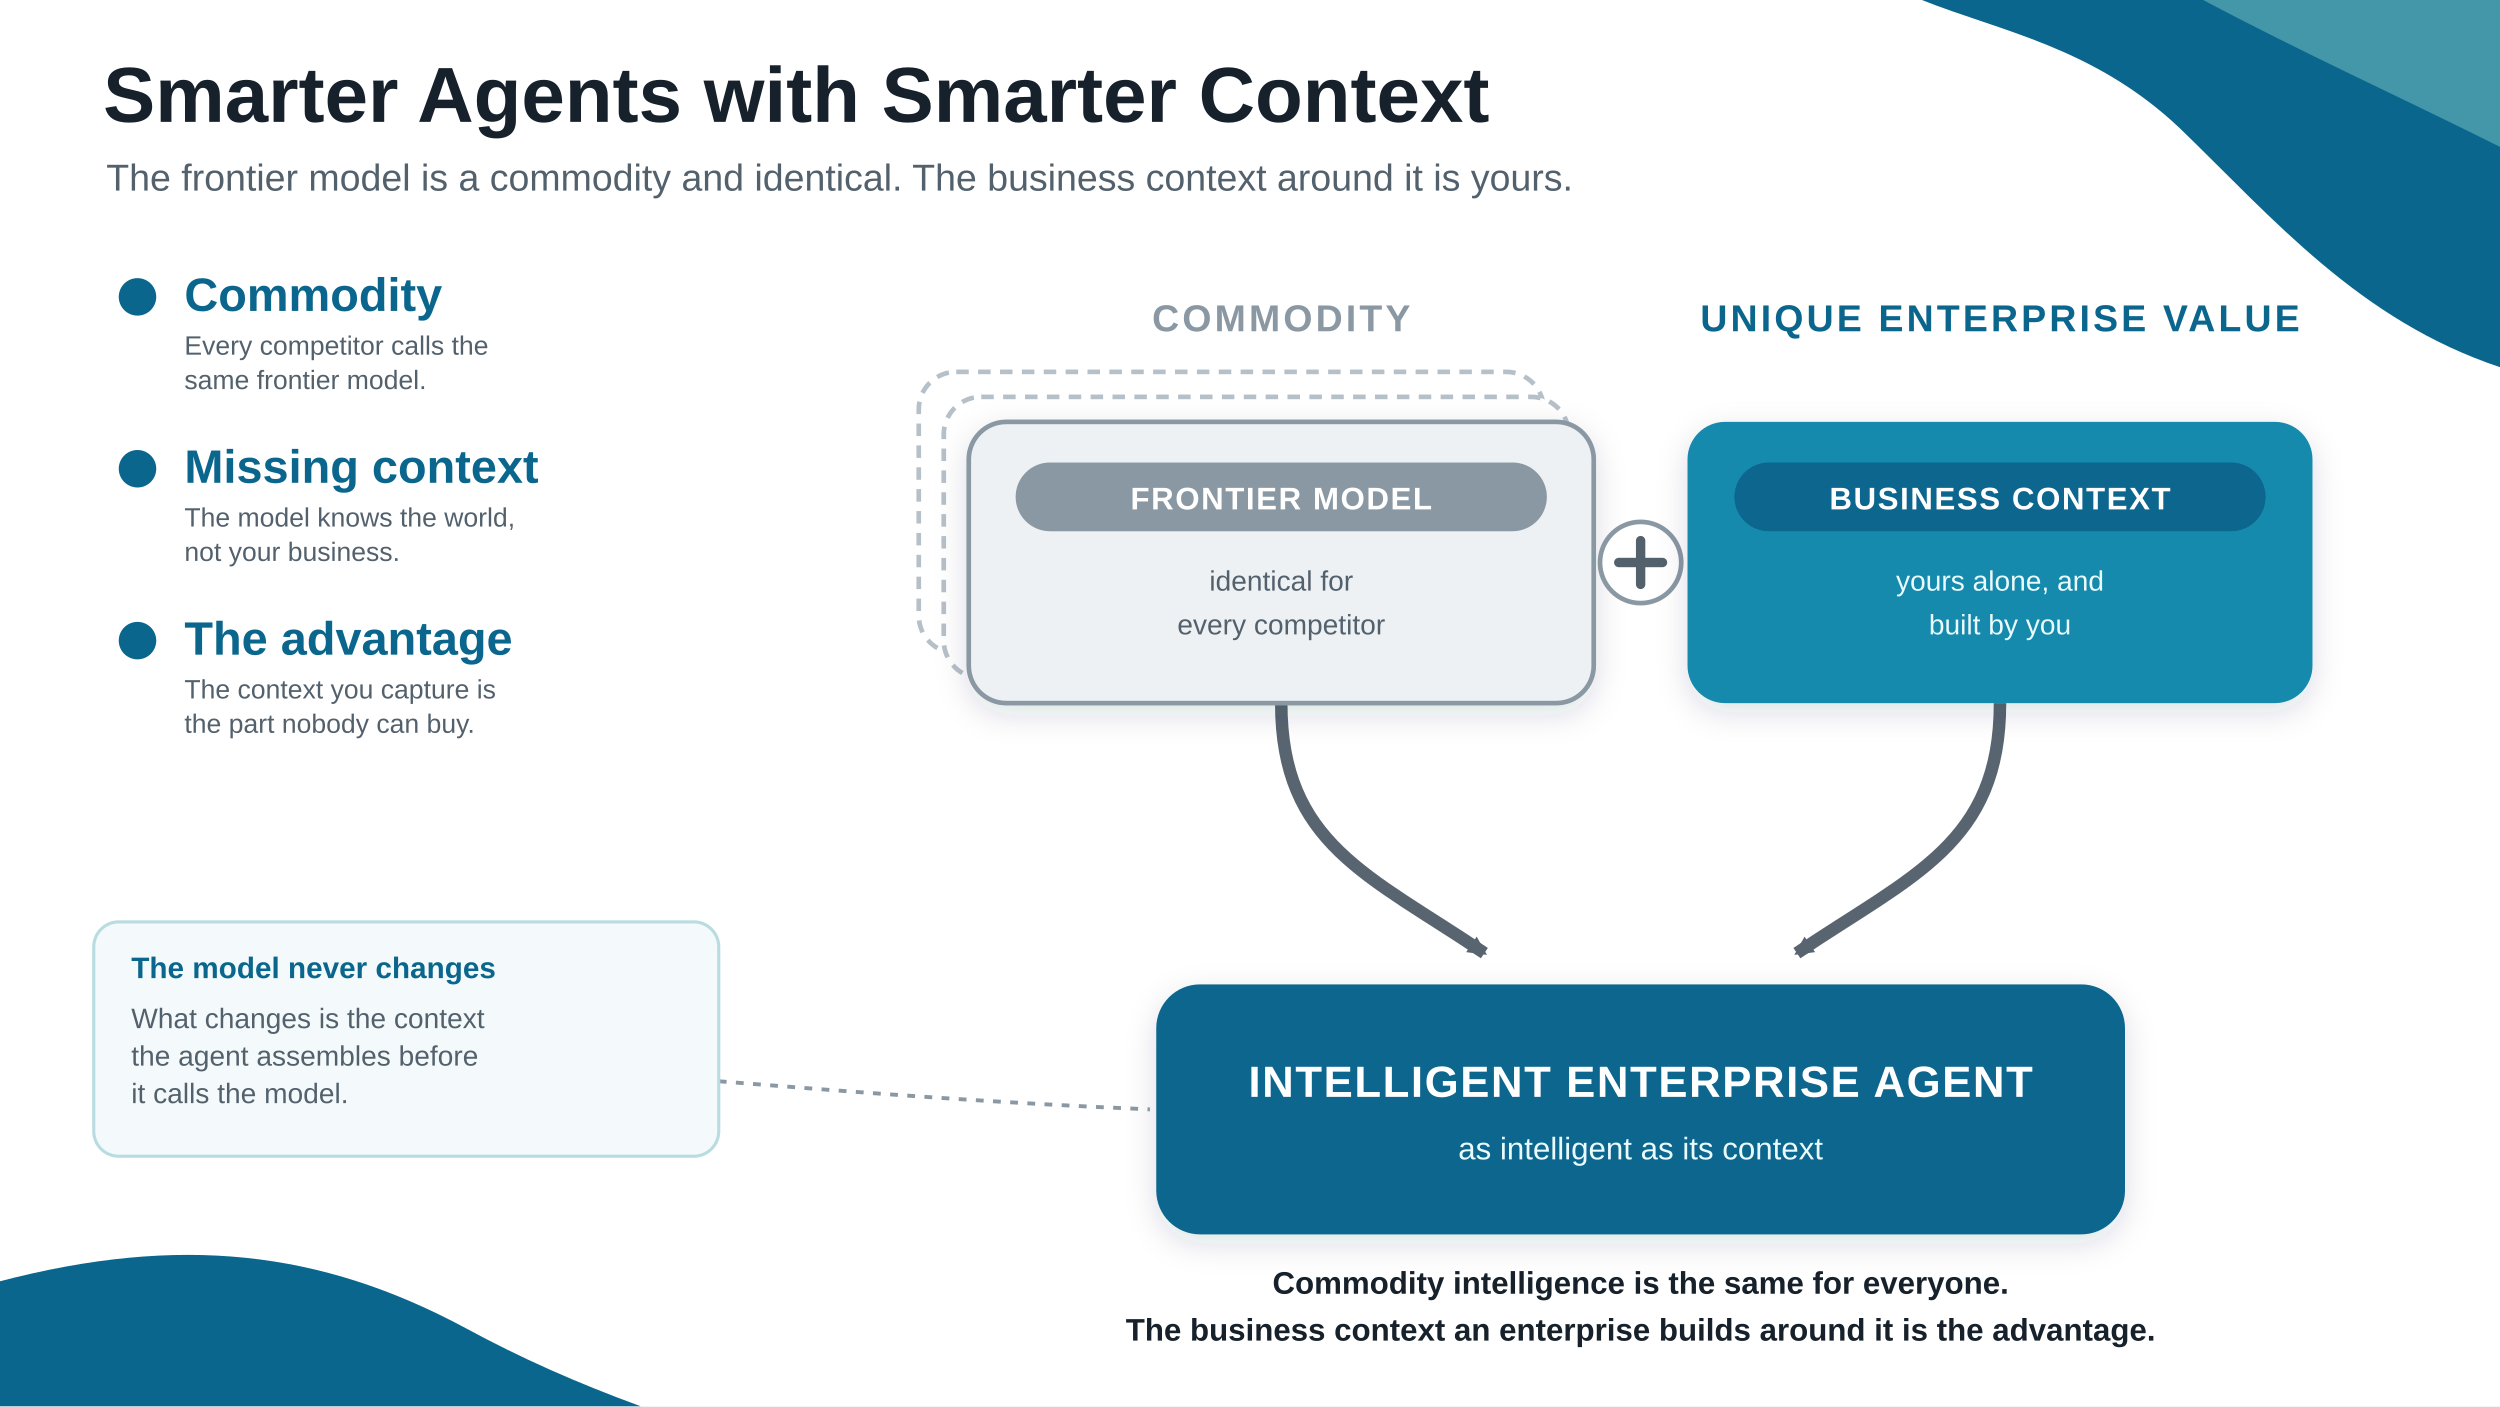
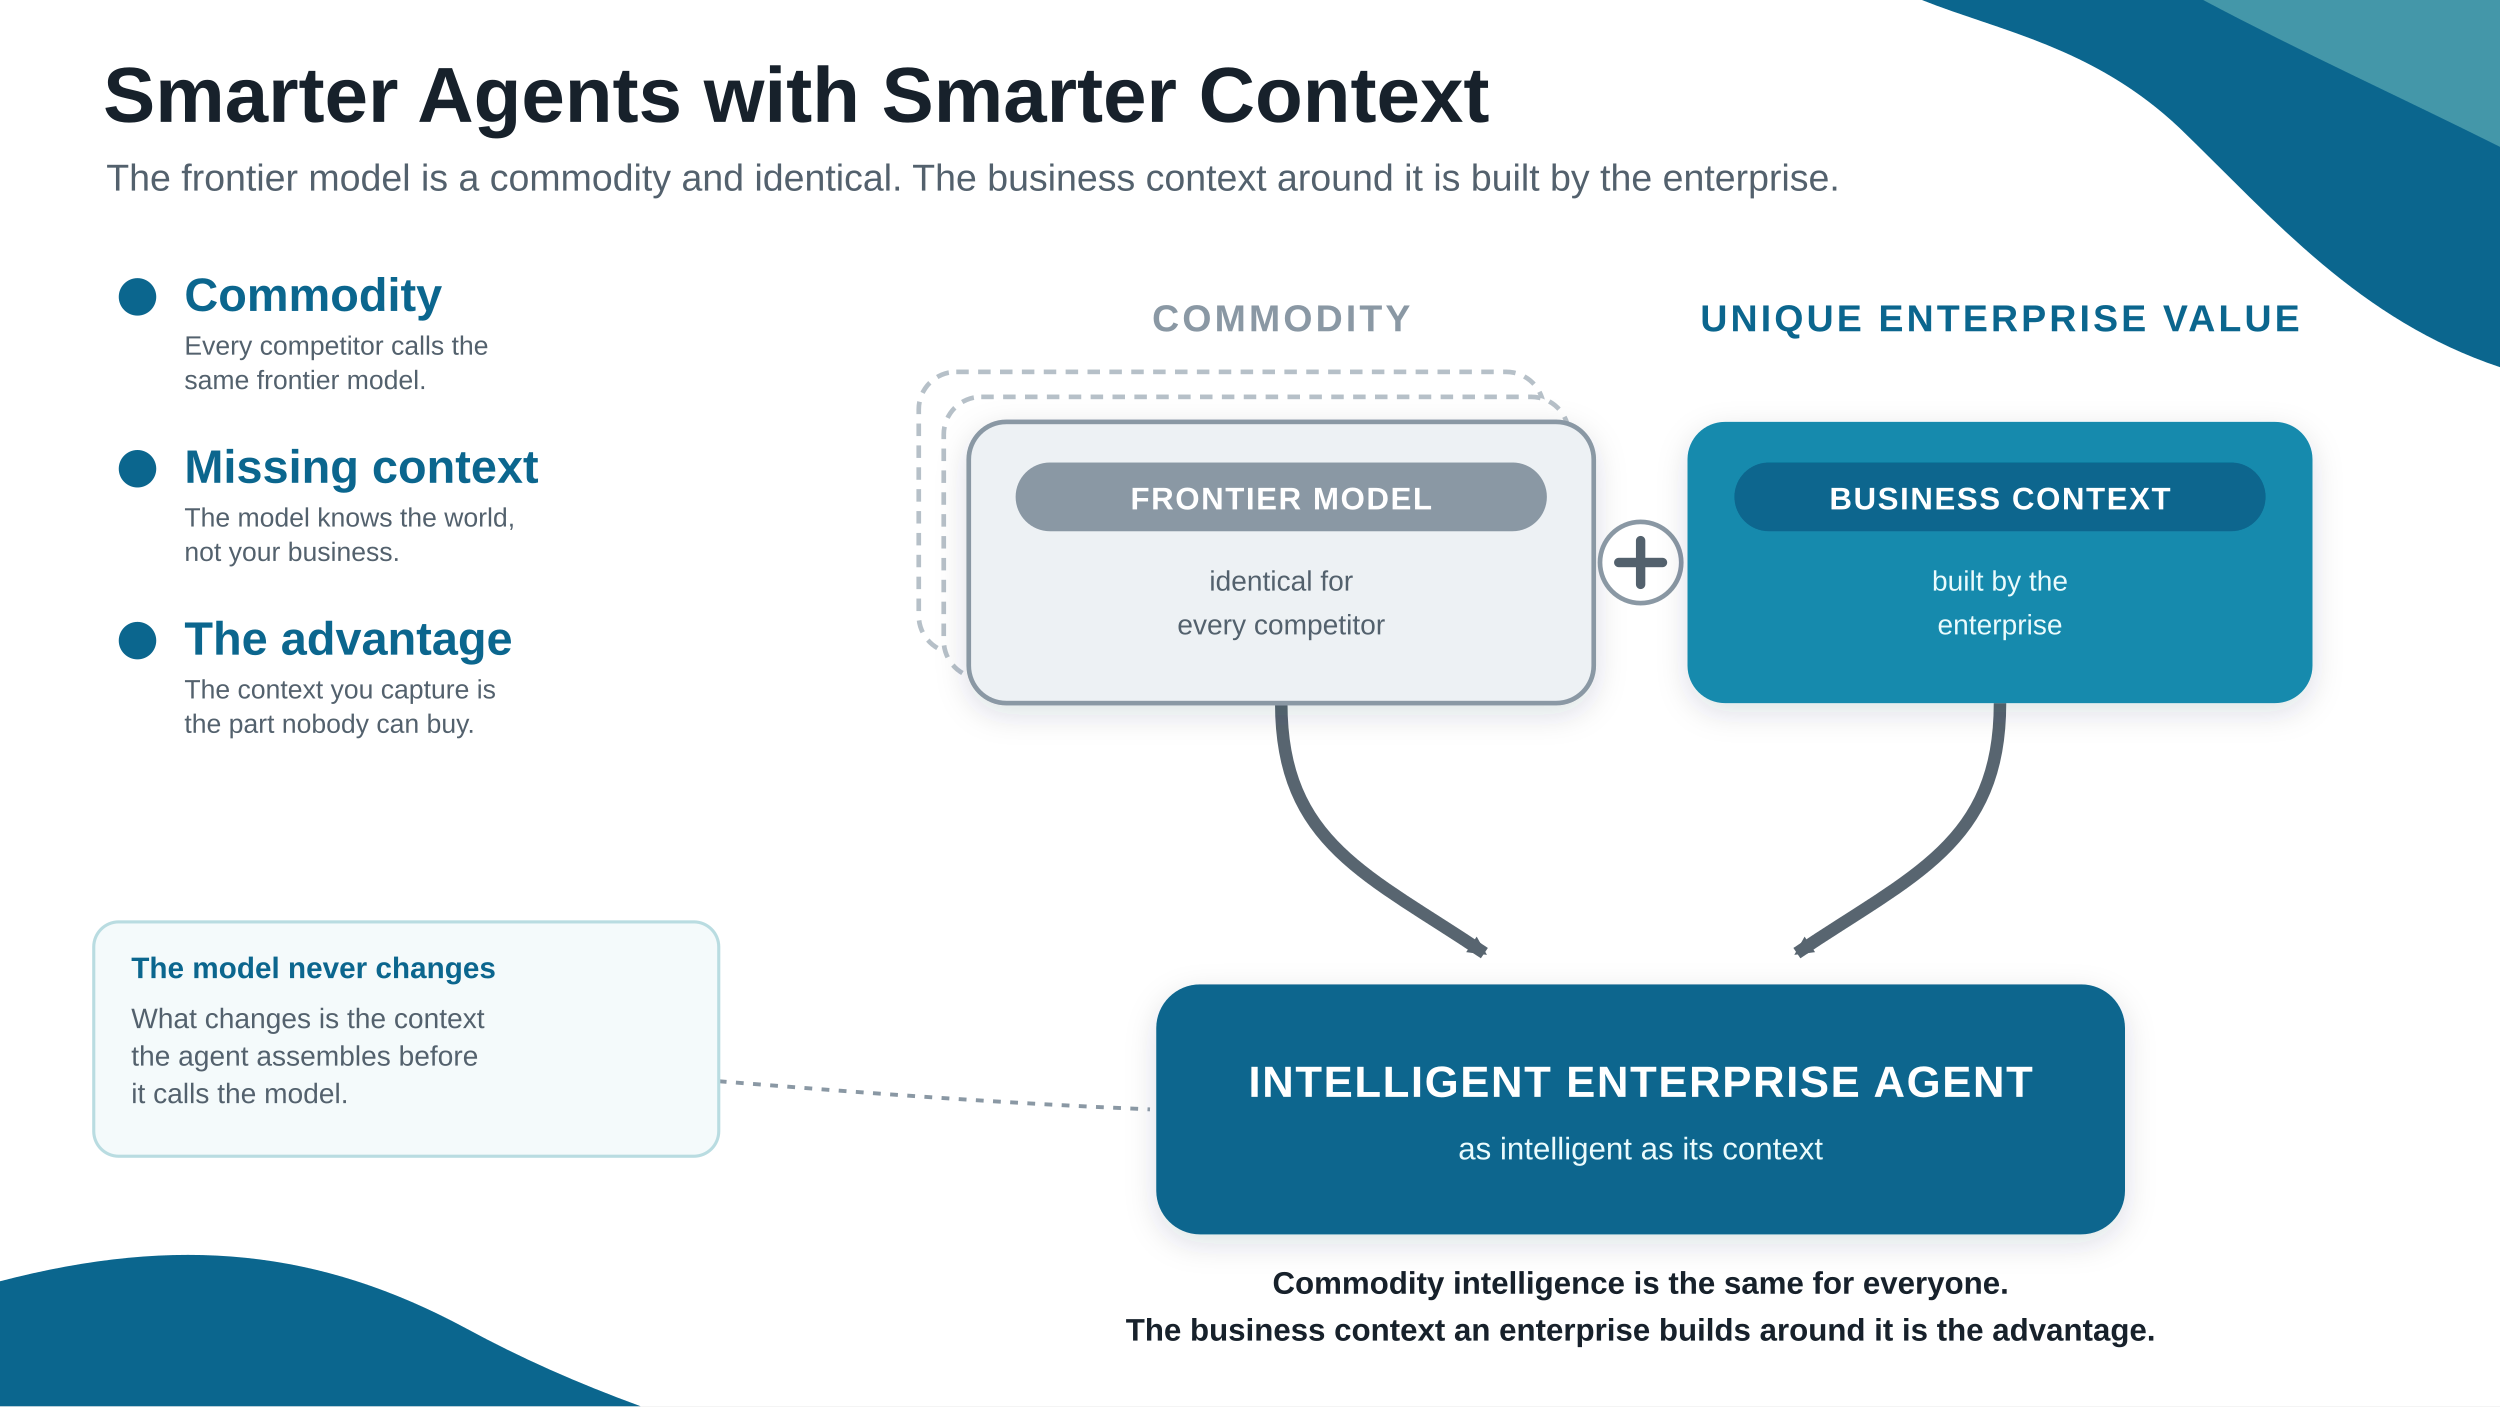
<svg xmlns="http://www.w3.org/2000/svg" viewBox="0 0 1600 900" role="img" aria-labelledby="title description" font-family="Arial, Helvetica, sans-serif">
  <defs>
    <filter id="soft-shadow" x="-20%" y="-20%" width="140%" height="150%">
      <feDropShadow dx="0" dy="6" stdDeviation="10" flood-color="#183142" flood-opacity="0.14" />
    </filter>
    <marker id="arrow" markerWidth="12" markerHeight="12" refX="10" refY="6" orient="auto" markerUnits="userSpaceOnUse">
      <path d="M0,0 L12,6 L0,12 Z" fill="#586570" />
    </marker>
    <style>
      .heading { fill: #17212B; font-size: 50px; font-weight: 700; }
      .subtitle { fill: #53616D; font-size: 24px; }
      .legend-title { fill: #0B668E; font-size: 30px; font-weight: 700; }
      .legend-copy { fill: #53616D; font-size: 17px; }
      .relationship { fill: none; stroke: #586570; stroke-width: 8; marker-end: url(#arrow); }
      .relationship-label { fill: #394651; font-size: 21px; font-weight: 700; text-anchor: middle; }
      .node-label { fill: #FFFFFF; font-size: 20px; font-weight: 700; text-anchor: middle; letter-spacing: 1px; }
      .node-label-hub { fill: #FFFFFF; font-size: 23px; font-weight: 700; text-anchor: middle; letter-spacing: 1px; }
      .property-label { fill: #0B668E; font-size: 19px; font-weight: 700; }
      .property-copy { fill: #53616D; font-size: 18px; }
      .property-copy-sm { fill: #53616D; font-size: 17px; }
      .caption { fill: #53616D; font-size: 17px; text-anchor: end; }
      .leader { fill: none; stroke: #8A98A4; stroke-width: 2.5; stroke-dasharray: 5 6; }
      .band-heading { fill: #FFFFFF; font-size: 28px; font-weight: 700; text-anchor: middle; letter-spacing: 1px; }
      .category-label { font-size: 24px; font-weight: 700; text-anchor: middle; letter-spacing: 2px; }
      .copy-centered { fill: #53616D; font-size: 18px; text-anchor: middle; }
      .copy-light { fill: #EAFBFD; font-size: 18px; text-anchor: middle; }
      .hub-caption { fill: #EAFBFD; font-size: 20px; text-anchor: middle; }
      .takeaway { fill: #17212B; font-size: 20px; font-weight: 700; text-anchor: middle; }
    </style>
  </defs>
  <rect width="1600" height="900" fill="#FFFFFF" />
  <path d="M1230 0 H1600 V235 C1510 205 1455 140 1395 82 C1340 30 1280 20 1230 0 Z" fill="#0B668E" />
  <path d="M1410 0 H1600 V94 C1536 62 1474 34 1410 0 Z" fill="#57A7B2" opacity="0.75" />
  <path d="M0 900 V820 C115 790 205 800 298 850 C333 869 369 885 410 900 Z" fill="#0B668E" />
  <text class="heading" x="66" y="78">Smarter Agents with Smarter Context</text>
-   <text class="subtitle" x="68" y="122">The frontier model is a commodity and identical. The business context around it is yours.</text>
+   <text class="subtitle" x="68" y="122">The frontier model is a commodity and identical. The business context around it is built by the enterprise.</text>
  <g aria-label="Legend">
    <circle cx="88" cy="190" r="12" fill="#0B668E" />
    <text class="legend-title" x="118" y="199">Commodity</text>
    <text class="legend-copy" x="118" y="227">Every competitor calls the</text>
    <text class="legend-copy" x="118" y="249">same frontier model.</text>
    <circle cx="88" cy="300" r="12" fill="#0B668E" />
    <text class="legend-title" x="118" y="309">Missing context</text>
    <text class="legend-copy" x="118" y="337">The model knows the world,</text>
    <text class="legend-copy" x="118" y="359">not your business.</text>
    <circle cx="88" cy="410" r="12" fill="#0B668E" />
    <text class="legend-title" x="118" y="419">The advantage</text>
    <text class="legend-copy" x="118" y="447">The context you capture is</text>
    <text class="legend-copy" x="118" y="469">the part nobody can buy.</text>
  </g>
  <path class="relationship" d="M820 450 C820 540 876 560 950 610" />
  <path class="relationship" d="M1280 450 C1280 540 1224 560 1150 610" />
  <text class="category-label" x="820" y="212" fill="#8A98A4">COMMODITY</text>
  <text class="category-label" x="1280" y="212" fill="#0B668E">UNIQUE ENTERPRISE VALUE</text>
  <g aria-label="Frontier model, the commodity half">
    <rect x="588" y="238" width="400" height="180" rx="24" fill="#FFFFFF" stroke="#B6C0C8" stroke-width="3" stroke-dasharray="8 6" />
    <rect x="604" y="254" width="400" height="180" rx="24" fill="#FFFFFF" stroke="#B6C0C8" stroke-width="3" stroke-dasharray="8 6" />
    <g filter="url(#soft-shadow)">
      <rect x="620" y="270" width="400" height="180" rx="24" fill="#EDF1F4" stroke="#8A98A4" stroke-width="3" />
    </g>
    <rect x="650" y="296" width="340" height="44" rx="22" fill="#8A98A4" />
    <text class="node-label" x="820" y="326">FRONTIER MODEL</text>
    <text class="copy-centered" x="820" y="378">identical for</text>
    <text class="copy-centered" x="820" y="406">every competitor</text>
  </g>
  <g aria-label="Plus sign joining the two halves">
    <circle cx="1050" cy="360" r="26" fill="#FFFFFF" stroke="#8A98A4" stroke-width="3" />
    <path d="M1036 360 H1064 M1050 346 V374" stroke="#53616D" stroke-width="6" stroke-linecap="round" />
  </g>
  <g aria-label="Business context, the unique enterprise value half" filter="url(#soft-shadow)">
    <rect x="1080" y="270" width="400" height="180" rx="24" fill="#168AAD" />
    <rect x="1110" y="296" width="340" height="44" rx="22" fill="#0B668E" />
    <text class="node-label" x="1280" y="326">BUSINESS CONTEXT</text>
-     <text class="copy-light" x="1280" y="378">yours alone, and</text>
-     <text class="copy-light" x="1280" y="406">built by you</text>
+     <text class="copy-light" x="1280" y="378">built by the</text>
+     <text class="copy-light" x="1280" y="406">enterprise</text>
  </g>
  <g aria-label="Intelligent enterprise agent" filter="url(#soft-shadow)">
    <rect x="740" y="630" width="620" height="160" rx="28" fill="#0B668E" />
    <text class="band-heading" x="1050" y="702">INTELLIGENT ENTERPRISE AGENT</text>
    <text class="hub-caption" x="1050" y="742">as intelligent as its context</text>
  </g>
  <g aria-label="Annotation about where the improvement lands">
    <path class="leader" d="M460 692 C560 700 640 706 736 710" />
    <rect x="60" y="590" width="400" height="150" rx="16" fill="#F4FAFB" stroke="#B9DCE1" stroke-width="2" />
    <text class="property-label" x="84" y="626">The model never changes</text>
    <text class="property-copy" x="84" y="658">What changes is the context</text>
    <text class="property-copy" x="84" y="682">the agent assembles before</text>
    <text class="property-copy" x="84" y="706">it calls the model.</text>
  </g>
  <text class="takeaway" x="1050" y="828">Commodity intelligence is the same for everyone.</text>
  <text class="takeaway" x="1050" y="858">The business context an enterprise builds around it is the advantage.</text>
</svg>
